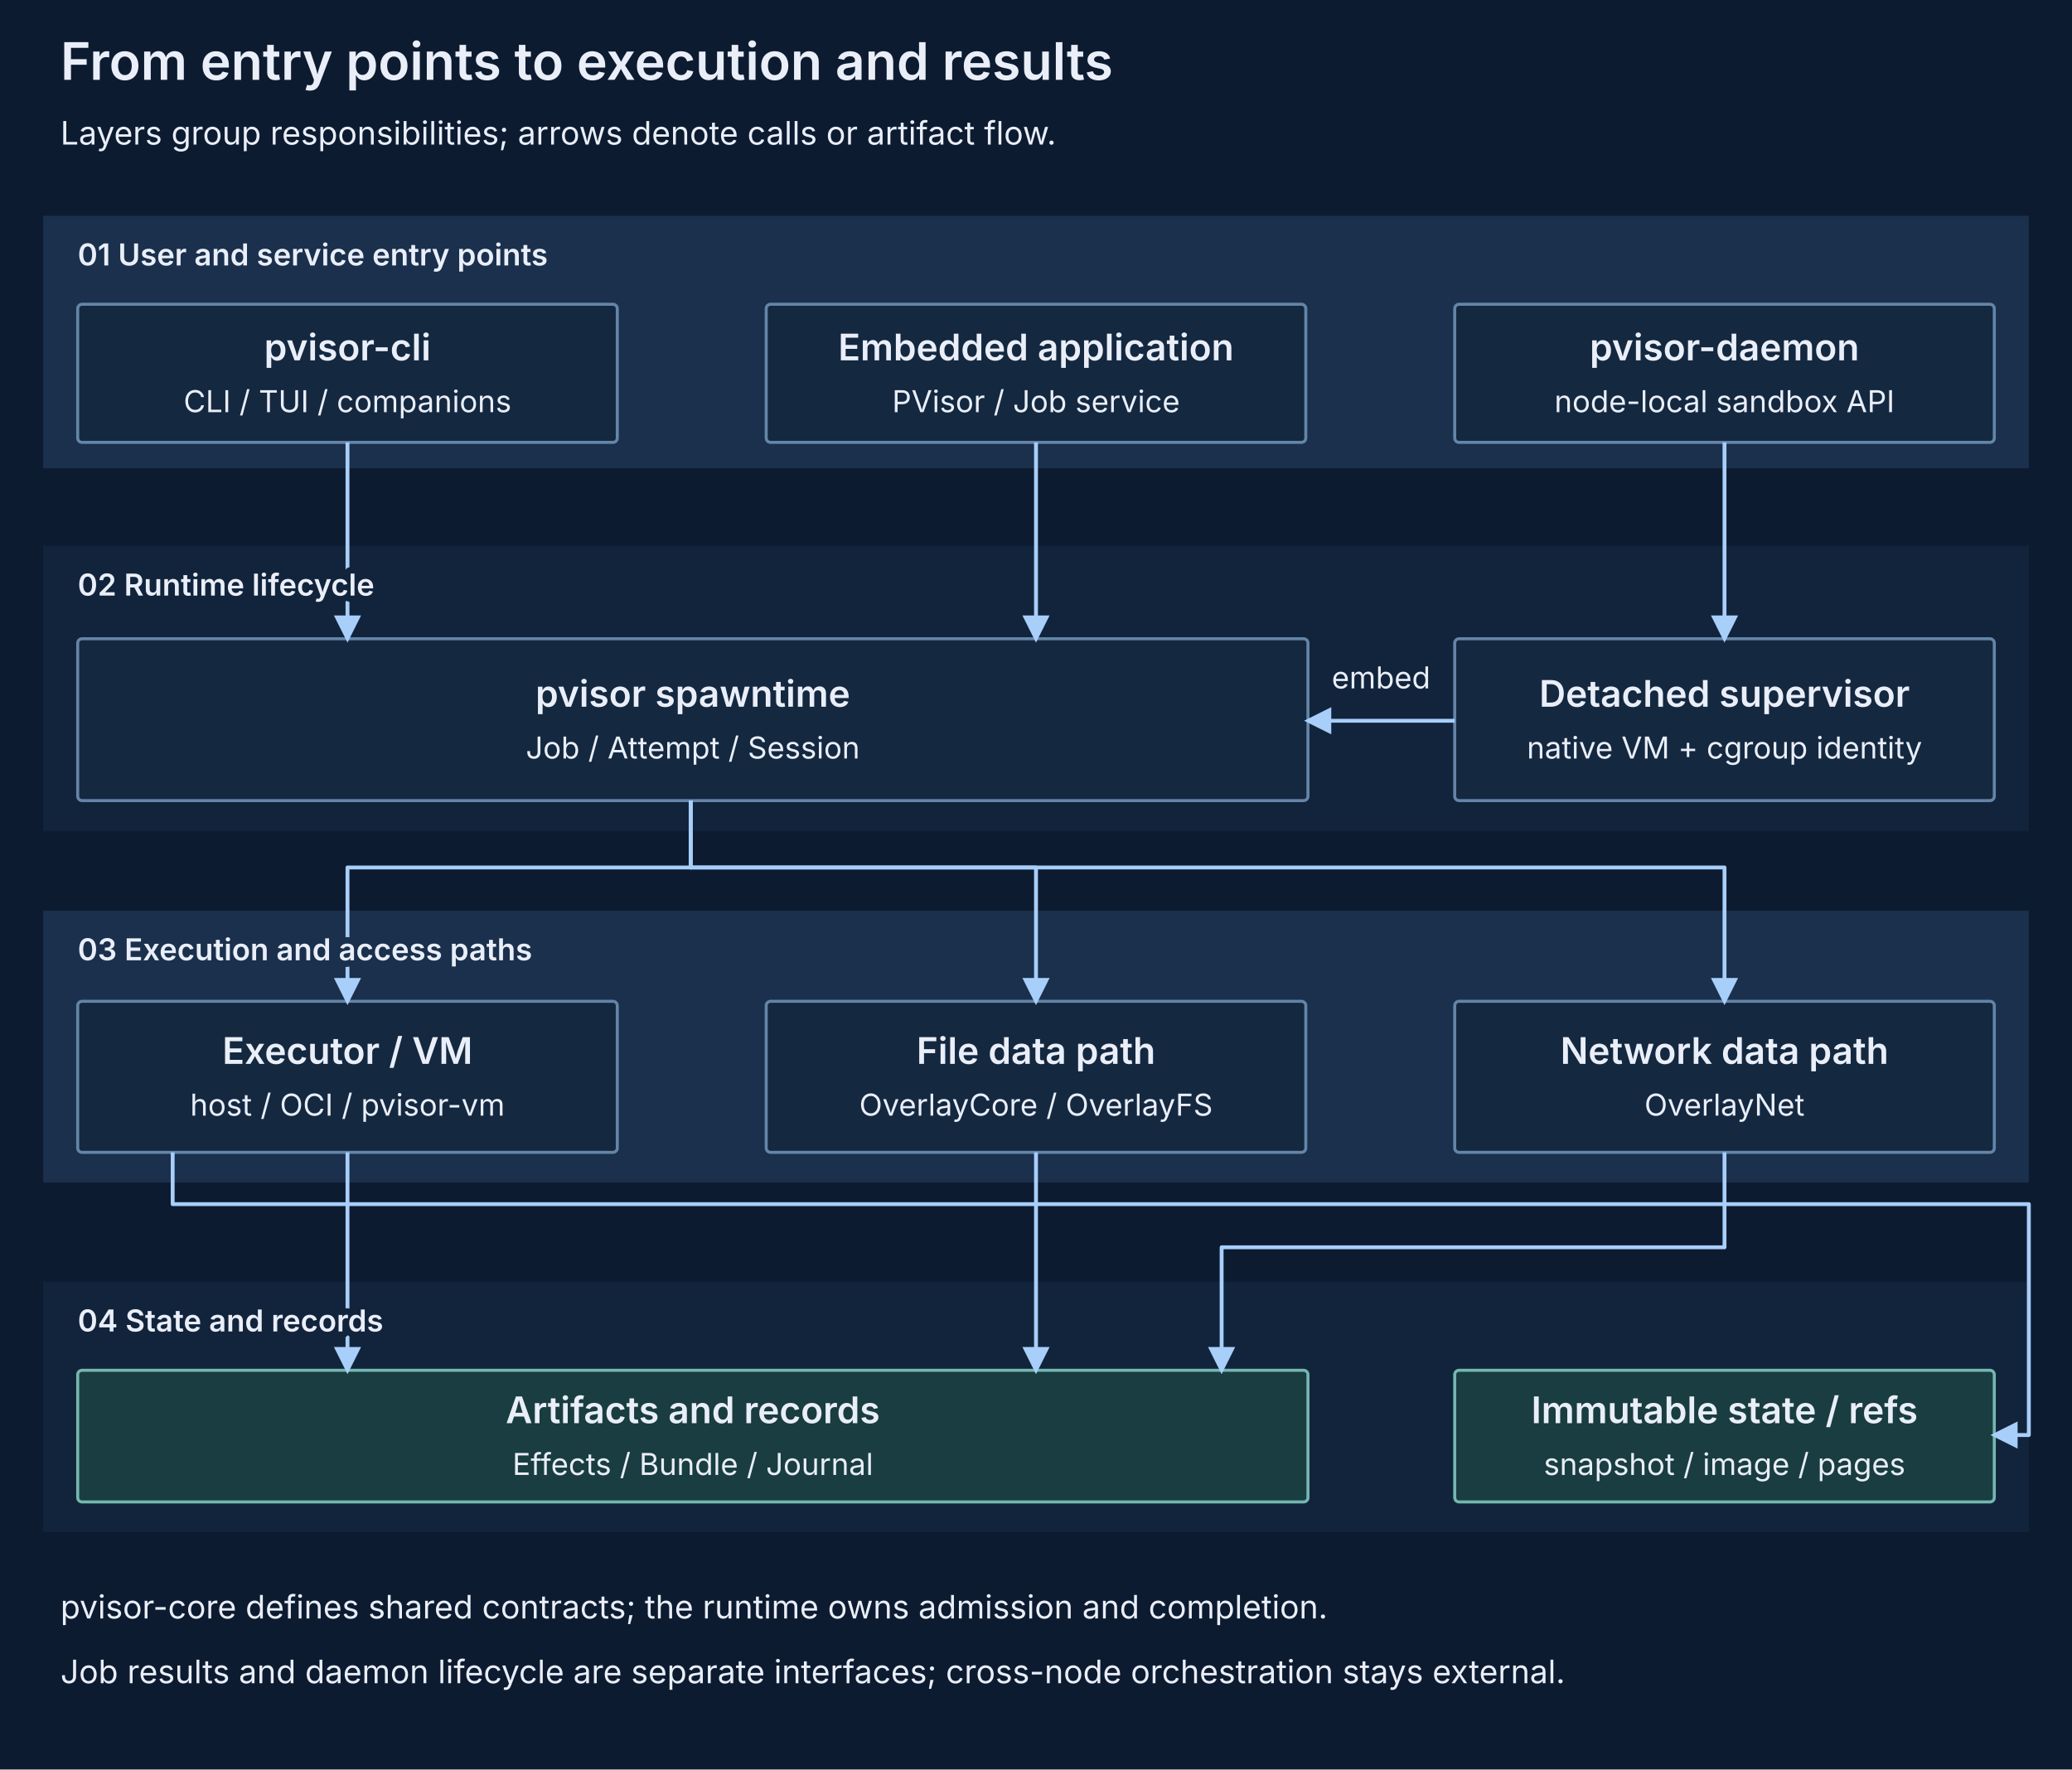
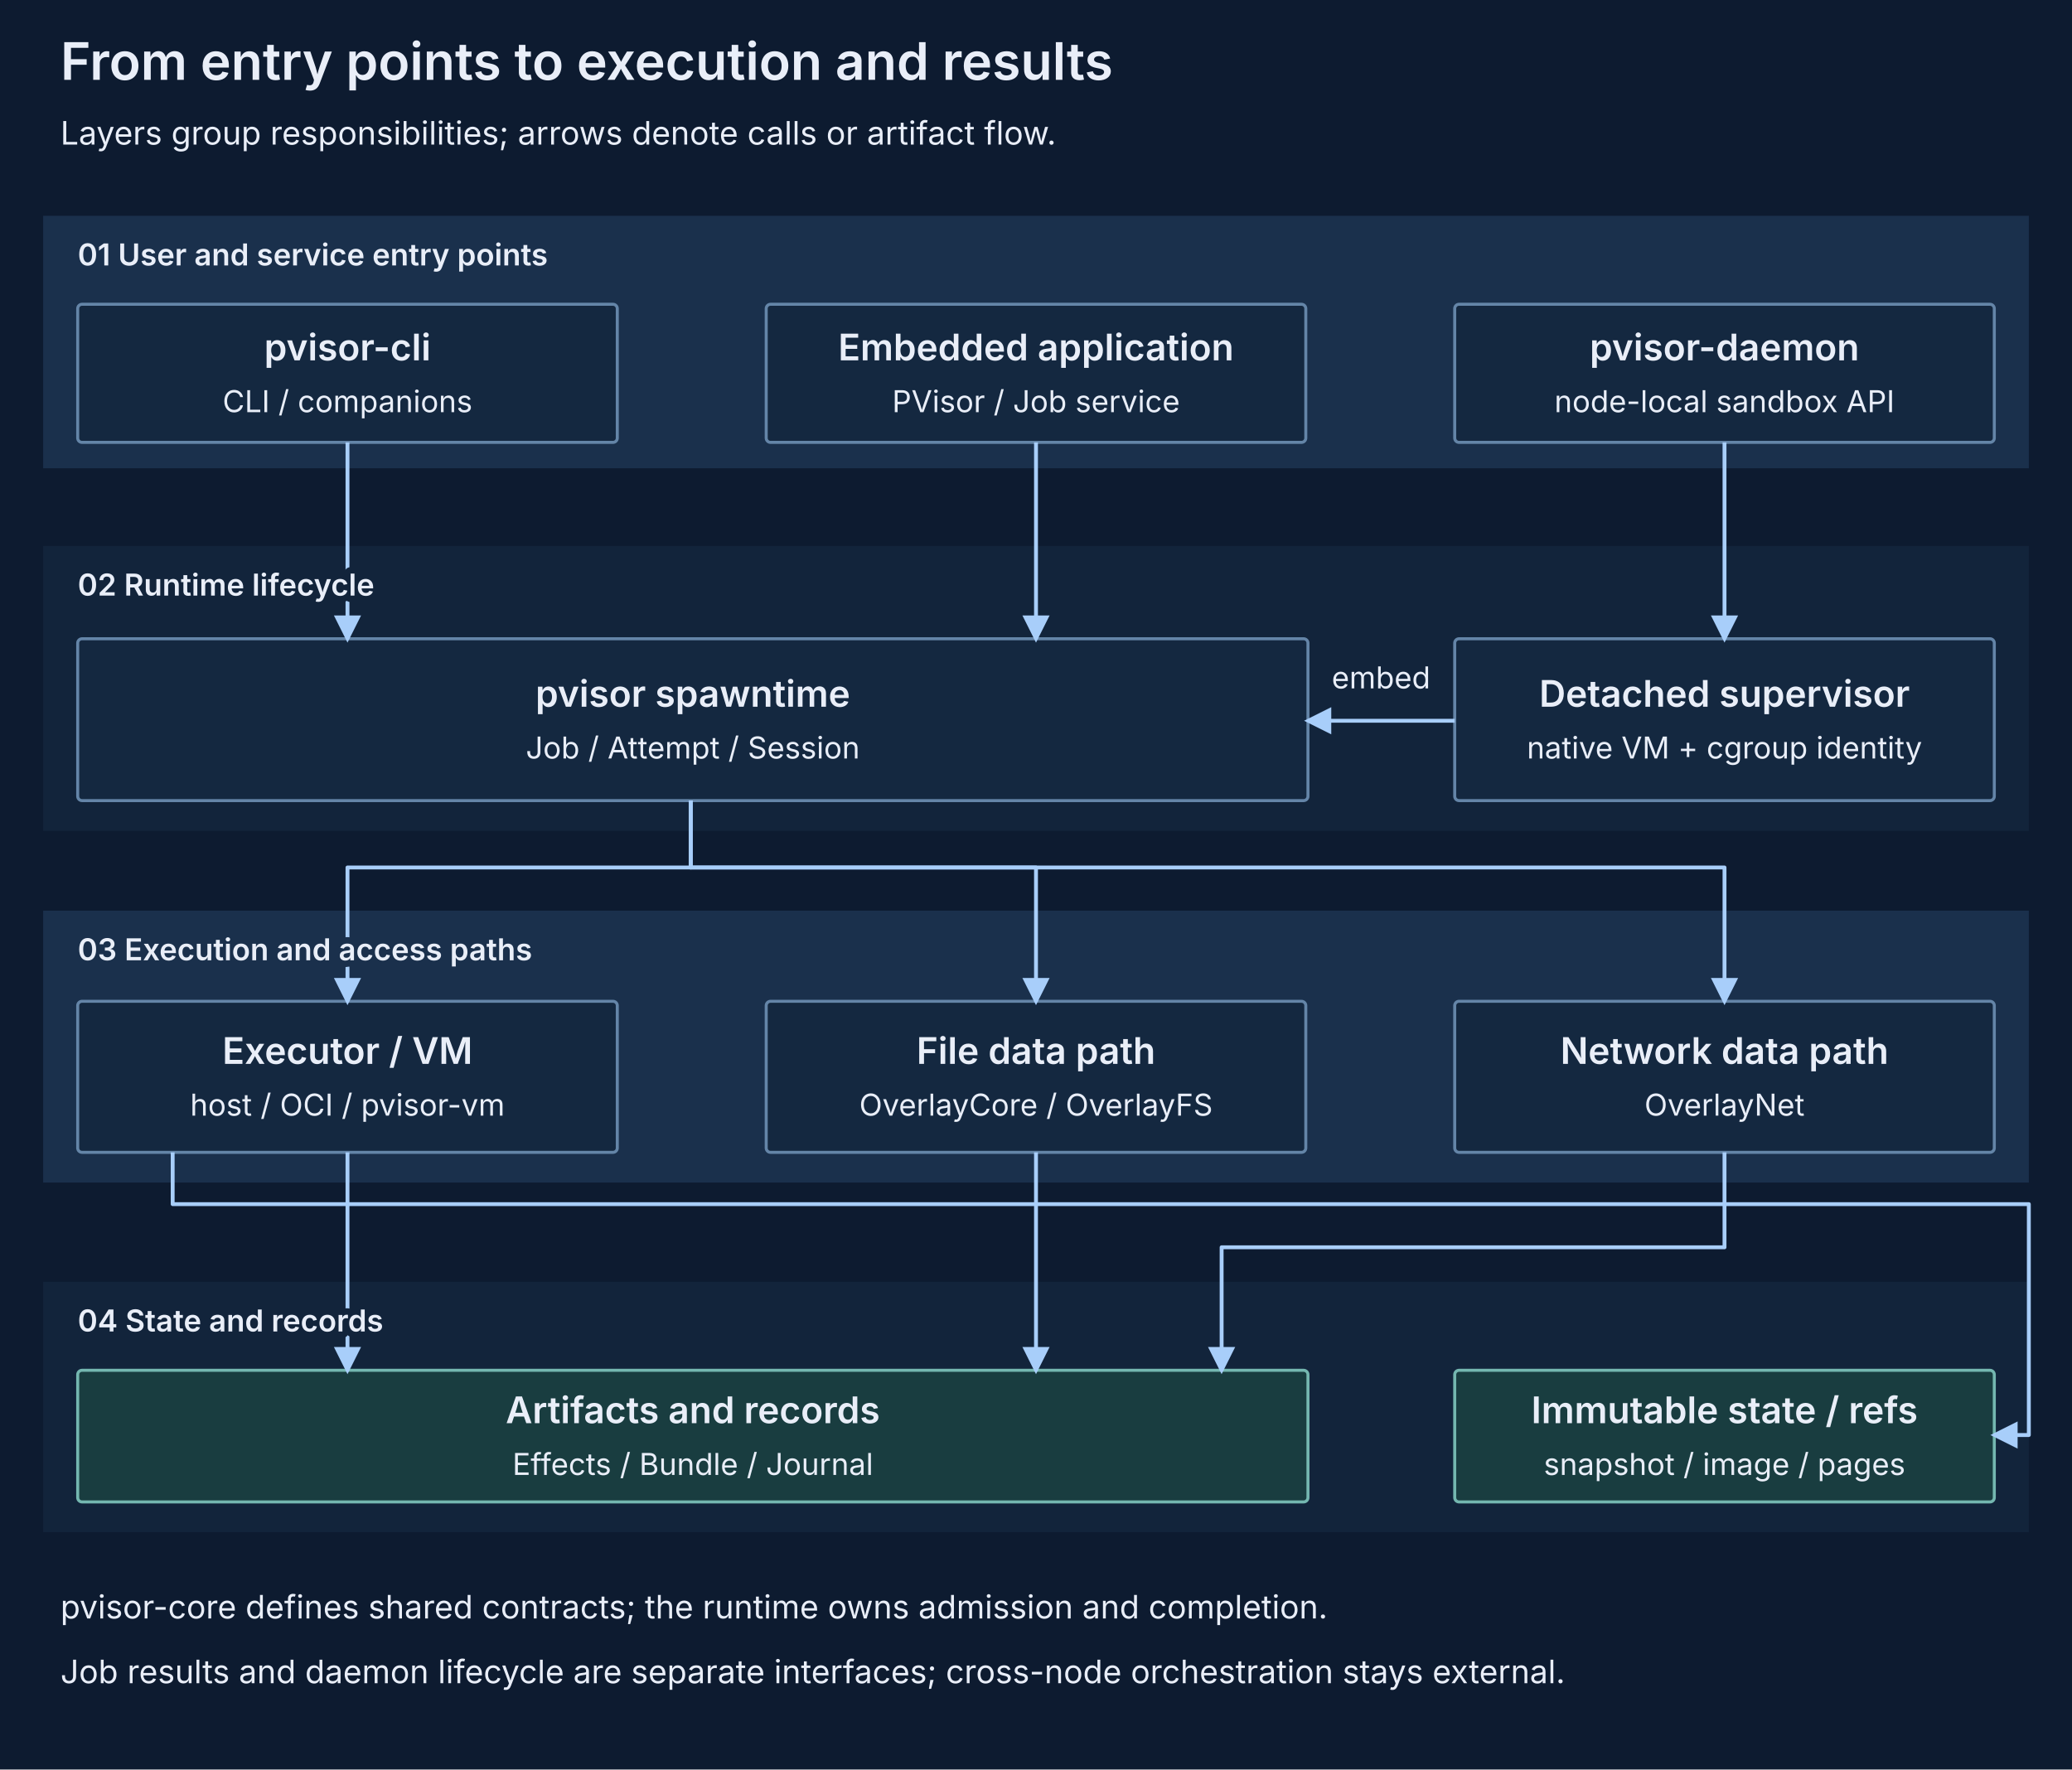
<svg xmlns="http://www.w3.org/2000/svg" width="960" height="820" viewBox="0 0 960 820" role="img" aria-labelledby="title desc">
  <defs>
    <marker id="a" markerWidth="7" markerHeight="7" refX="6" refY="3.5" orient="auto">
      <path d="M0 0 L7 3.5 L0 7 Z" fill="#a8cefa" />
    </marker>
    <marker id="change" markerWidth="7" markerHeight="7" refX="6" refY="3.5" orient="auto">
      <path d="M0 0 L7 3.5 L0 7 Z" fill="#e2bd80" />
    </marker>
  </defs>
  <rect width="960" height="820" fill="#0d1b30" />
  <g font-family="system-ui,-apple-system,BlinkMacSystemFont,Segoe UI,PingFang SC,sans-serif" fill="#e9eef8">
    <text x="28" y="37" font-size="24" font-weight="600">From entry points to execution and results</text>
    <text x="28" y="67" font-size="15">Layers group responsibilities; arrows denote calls or artifact flow.</text>
    <rect x="20" y="100" width="920" height="117" fill="#1a304c" />
    <rect x="20" y="253" width="920" height="132" fill="#12243b" />
    <rect x="20" y="422" width="920" height="126" fill="#1a304c" />
    <rect x="20" y="594" width="920" height="116" fill="#12243b" />
    <rect x="36" y="141" width="250" height="64" rx="2" fill="#142840" stroke="#6485a8" stroke-width="1.4" />
    <text x="161.0" y="167.0" font-size="17" font-weight="600" text-anchor="middle">pvisor-cli</text>
-     <text x="161.0" y="191.0" font-size="14" text-anchor="middle">CLI / TUI / companions</text>
+     <text x="161.0" y="191.0" font-size="14" text-anchor="middle">CLI / companions</text>
    <rect x="355" y="141" width="250" height="64" rx="2" fill="#142840" stroke="#6485a8" stroke-width="1.4" />
    <text x="480.0" y="167.0" font-size="17" font-weight="600" text-anchor="middle">Embedded application</text>
    <text x="480.0" y="191.0" font-size="14" text-anchor="middle">PVisor / Job service</text>
    <rect x="674" y="141" width="250" height="64" rx="2" fill="#142840" stroke="#6485a8" stroke-width="1.4" />
    <text x="799.0" y="167.0" font-size="17" font-weight="600" text-anchor="middle">pvisor-daemon</text>
    <text x="799.0" y="191.0" font-size="14" text-anchor="middle">node-local sandbox API</text>
    <rect x="36" y="296" width="570" height="75" rx="2" fill="#142840" stroke="#6485a8" stroke-width="1.4" />
    <text x="321.0" y="327.5" font-size="17" font-weight="600" text-anchor="middle">pvisor spawntime</text>
    <text x="321.0" y="351.5" font-size="14" text-anchor="middle">Job / Attempt / Session</text>
    <rect x="674" y="296" width="250" height="75" rx="2" fill="#142840" stroke="#6485a8" stroke-width="1.4" />
    <text x="799.0" y="327.5" font-size="17" font-weight="600" text-anchor="middle">Detached supervisor</text>
    <text x="799.0" y="351.5" font-size="14" text-anchor="middle">native VM + cgroup identity</text>
    <polyline points="161,205 161,296" fill="none" stroke="#a8cefa" stroke-width="1.8" stroke-linejoin="round" marker-end="url(#a)" />
    <polyline points="480,205 480,296" fill="none" stroke="#a8cefa" stroke-width="1.8" stroke-linejoin="round" marker-end="url(#a)" />
    <polyline points="799,205 799,296" fill="none" stroke="#a8cefa" stroke-width="1.8" stroke-linejoin="round" marker-end="url(#a)" />
    <polyline points="674,334 606,334" fill="none" stroke="#a8cefa" stroke-width="1.8" stroke-linejoin="round" marker-end="url(#a)" />
    <text x="617" y="319" font-size="14">embed</text>
    <rect x="36" y="464" width="250" height="70" rx="2" fill="#142840" stroke="#6485a8" stroke-width="1.4" />
    <text x="161.0" y="493.0" font-size="17" font-weight="600" text-anchor="middle">Executor / VM</text>
    <text x="161.0" y="517.0" font-size="14" text-anchor="middle">host / OCI / pvisor-vm</text>
    <rect x="355" y="464" width="250" height="70" rx="2" fill="#142840" stroke="#6485a8" stroke-width="1.4" />
    <text x="480.0" y="493.0" font-size="17" font-weight="600" text-anchor="middle">File data path</text>
    <text x="480.0" y="517.0" font-size="14" text-anchor="middle">OverlayCore / OverlayFS</text>
    <rect x="674" y="464" width="250" height="70" rx="2" fill="#142840" stroke="#6485a8" stroke-width="1.4" />
    <text x="799.0" y="493.0" font-size="17" font-weight="600" text-anchor="middle">Network data path</text>
    <text x="799.0" y="517.0" font-size="14" text-anchor="middle">OverlayNet</text>
    <polyline points="320,371 320,402 161,402 161,464" fill="none" stroke="#a8cefa" stroke-width="1.8" stroke-linejoin="round" marker-end="url(#a)" />
    <polyline points="320,371 320,402 480,402 480,464" fill="none" stroke="#a8cefa" stroke-width="1.8" stroke-linejoin="round" marker-end="url(#a)" />
    <polyline points="320,371 320,402 799,402 799,464" fill="none" stroke="#a8cefa" stroke-width="1.8" stroke-linejoin="round" marker-end="url(#a)" />
    <rect x="36" y="635" width="570" height="61" rx="2" fill="#193d40" stroke="#74b7b0" stroke-width="1.4" />
    <text x="321.0" y="659.5" font-size="17" font-weight="600" text-anchor="middle">Artifacts and records</text>
    <text x="321.0" y="683.5" font-size="14" text-anchor="middle">Effects / Bundle / Journal</text>
    <rect x="674" y="635" width="250" height="61" rx="2" fill="#193d40" stroke="#74b7b0" stroke-width="1.4" />
    <text x="799.0" y="659.5" font-size="17" font-weight="600" text-anchor="middle">Immutable state / refs</text>
    <text x="799.0" y="683.5" font-size="14" text-anchor="middle">snapshot / image / pages</text>
    <polyline points="161,534 161,635" fill="none" stroke="#a8cefa" stroke-width="1.8" stroke-linejoin="round" marker-end="url(#a)" />
    <polyline points="480,534 480,635" fill="none" stroke="#a8cefa" stroke-width="1.8" stroke-linejoin="round" marker-end="url(#a)" />
    <polyline points="799,534 799,578 566,578 566,635" fill="none" stroke="#a8cefa" stroke-width="1.8" stroke-linejoin="round" marker-end="url(#a)" />
    <polyline points="80,534 80,558 940,558 940,665 924,665" fill="none" stroke="#a8cefa" stroke-width="1.8" stroke-linejoin="round" marker-end="url(#a)" />
    <text x="28" y="750" font-size="15">pvisor-core defines shared contracts; the runtime owns admission and completion.</text>
    <text x="28" y="780" font-size="15">Job results and daemon lifecycle are separate interfaces; cross-node orchestration stays external.</text>
    <text x="36" y="123" font-size="14" font-weight="600" stroke="#1a304c" stroke-width="6" stroke-linejoin="round" paint-order="stroke">01  User and service entry points</text>
    <text x="36" y="276" font-size="14" font-weight="600" stroke="#12243b" stroke-width="6" stroke-linejoin="round" paint-order="stroke">02  Runtime lifecycle</text>
    <text x="36" y="445" font-size="14" font-weight="600" stroke="#1a304c" stroke-width="6" stroke-linejoin="round" paint-order="stroke">03  Execution and access paths</text>
    <text x="36" y="617" font-size="14" font-weight="600" stroke="#12243b" stroke-width="6" stroke-linejoin="round" paint-order="stroke">04  State and records</text>
  </g>
</svg>
